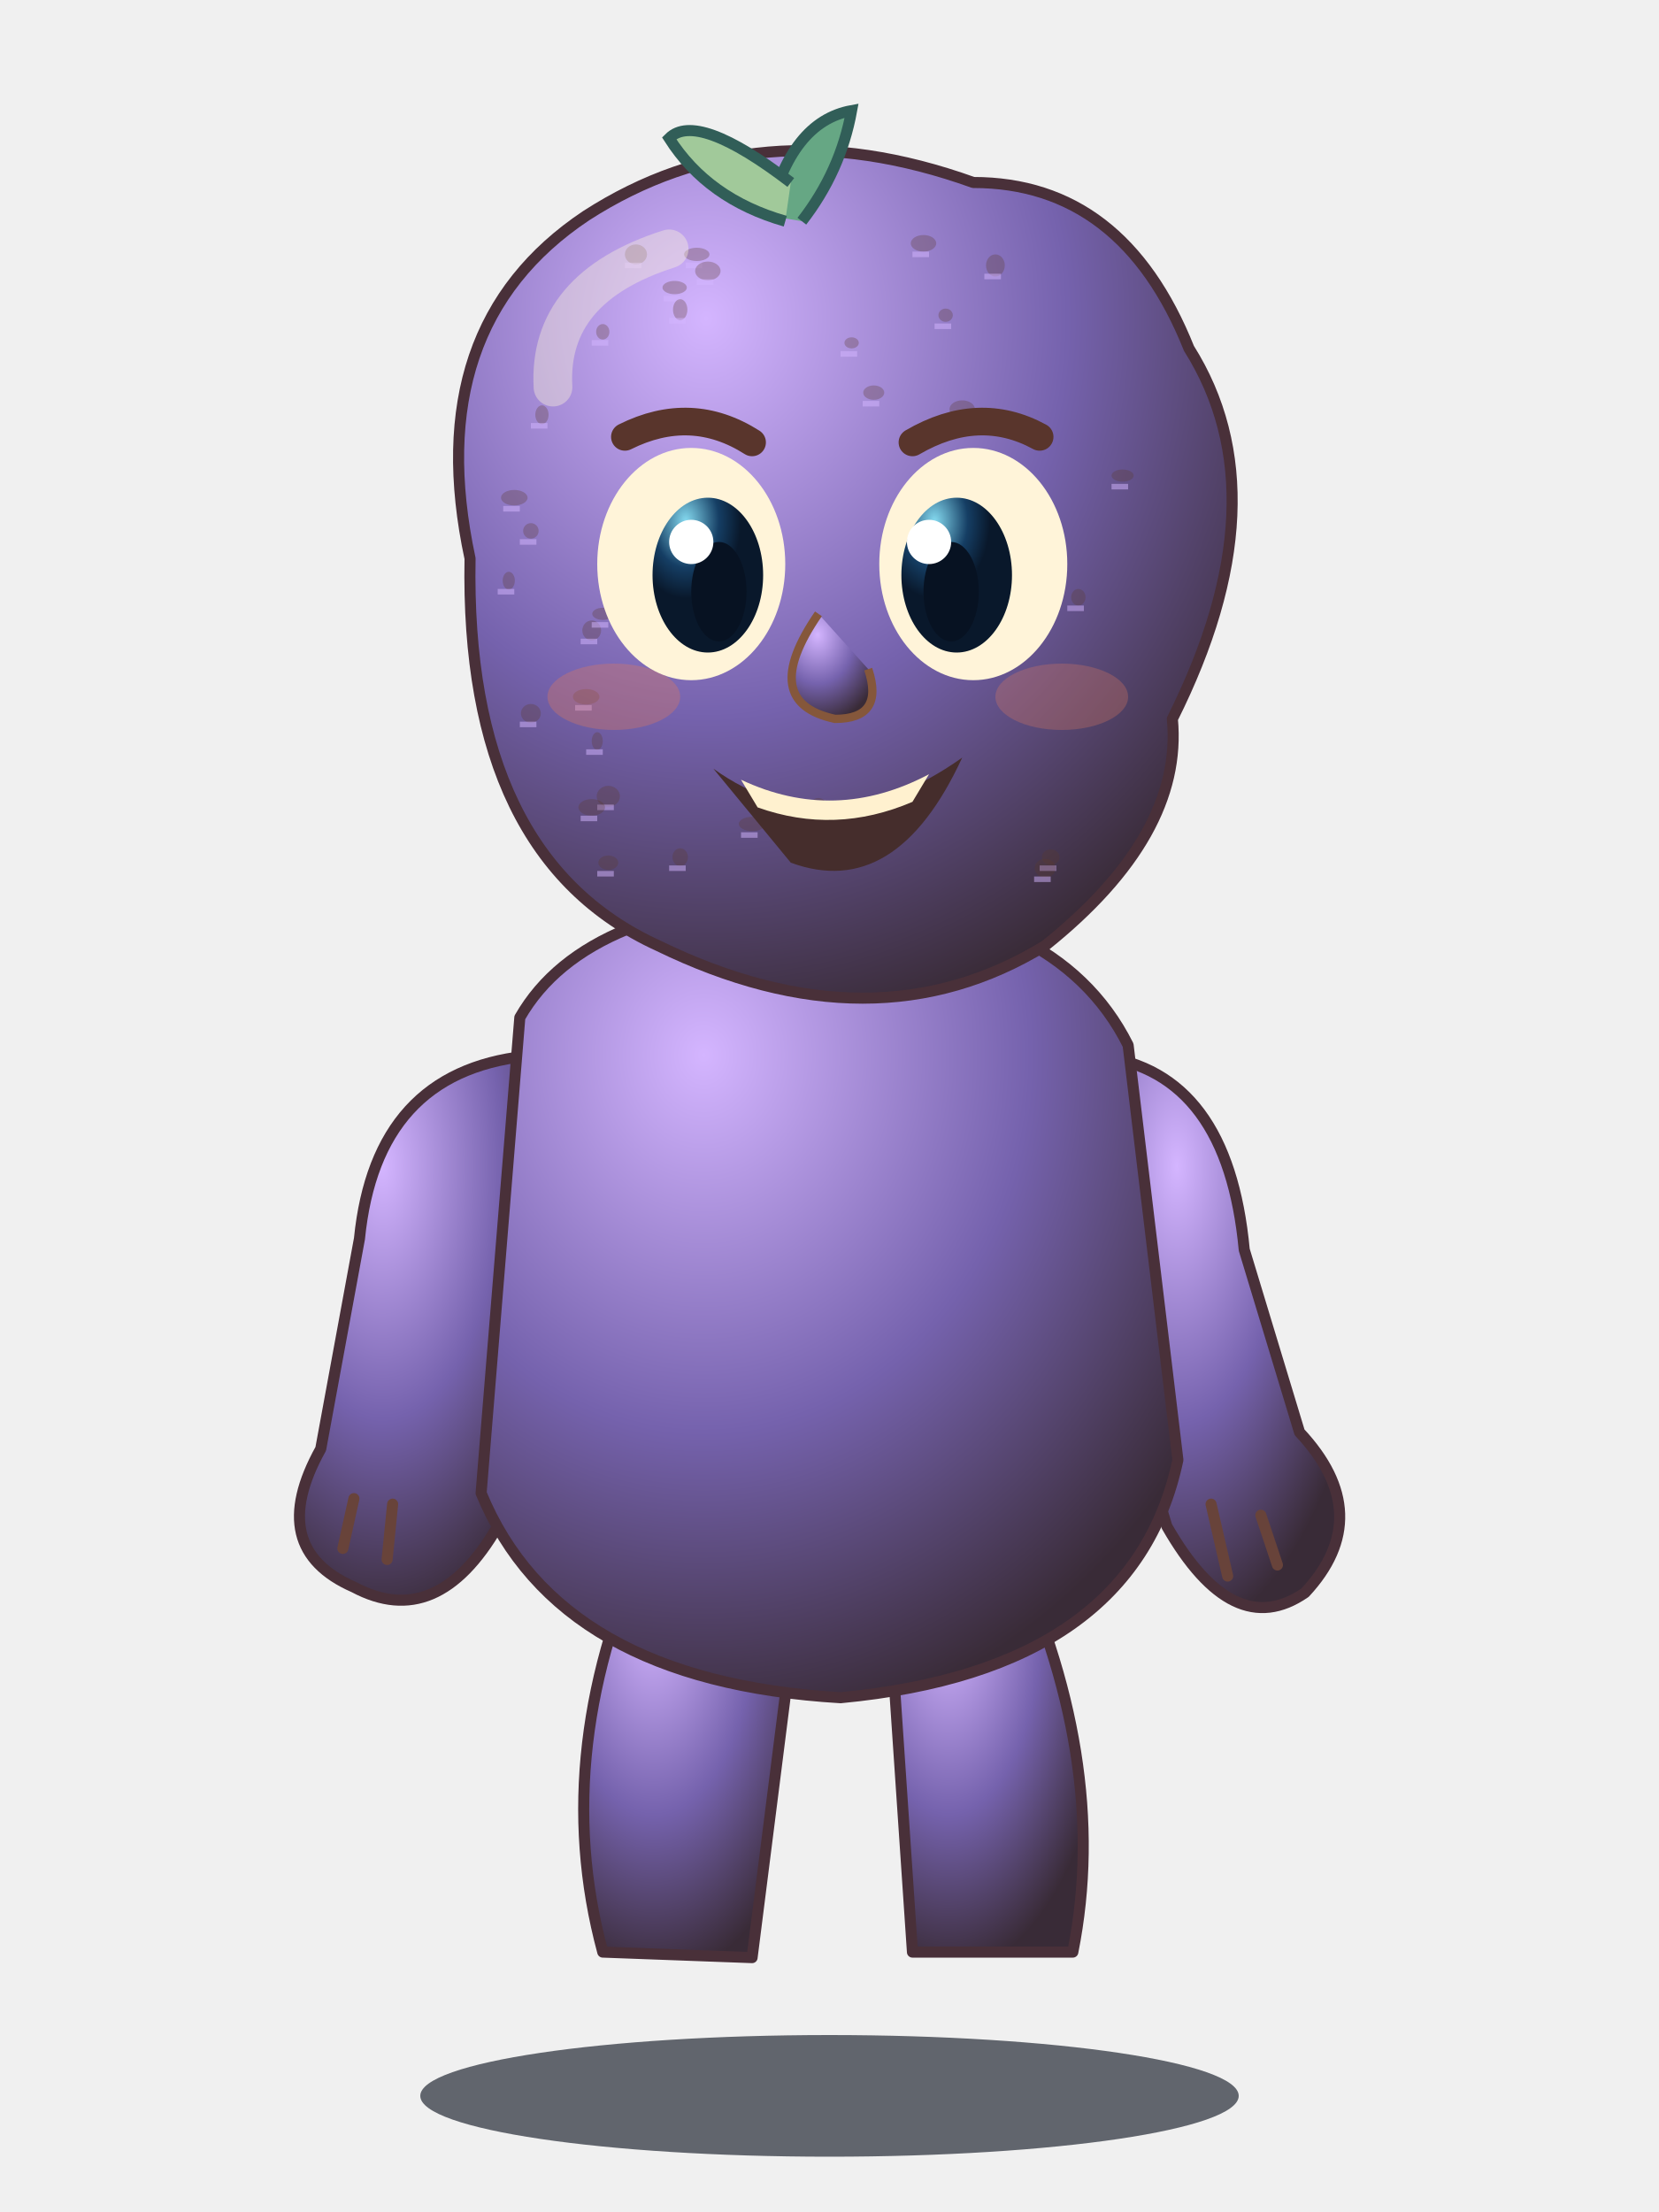
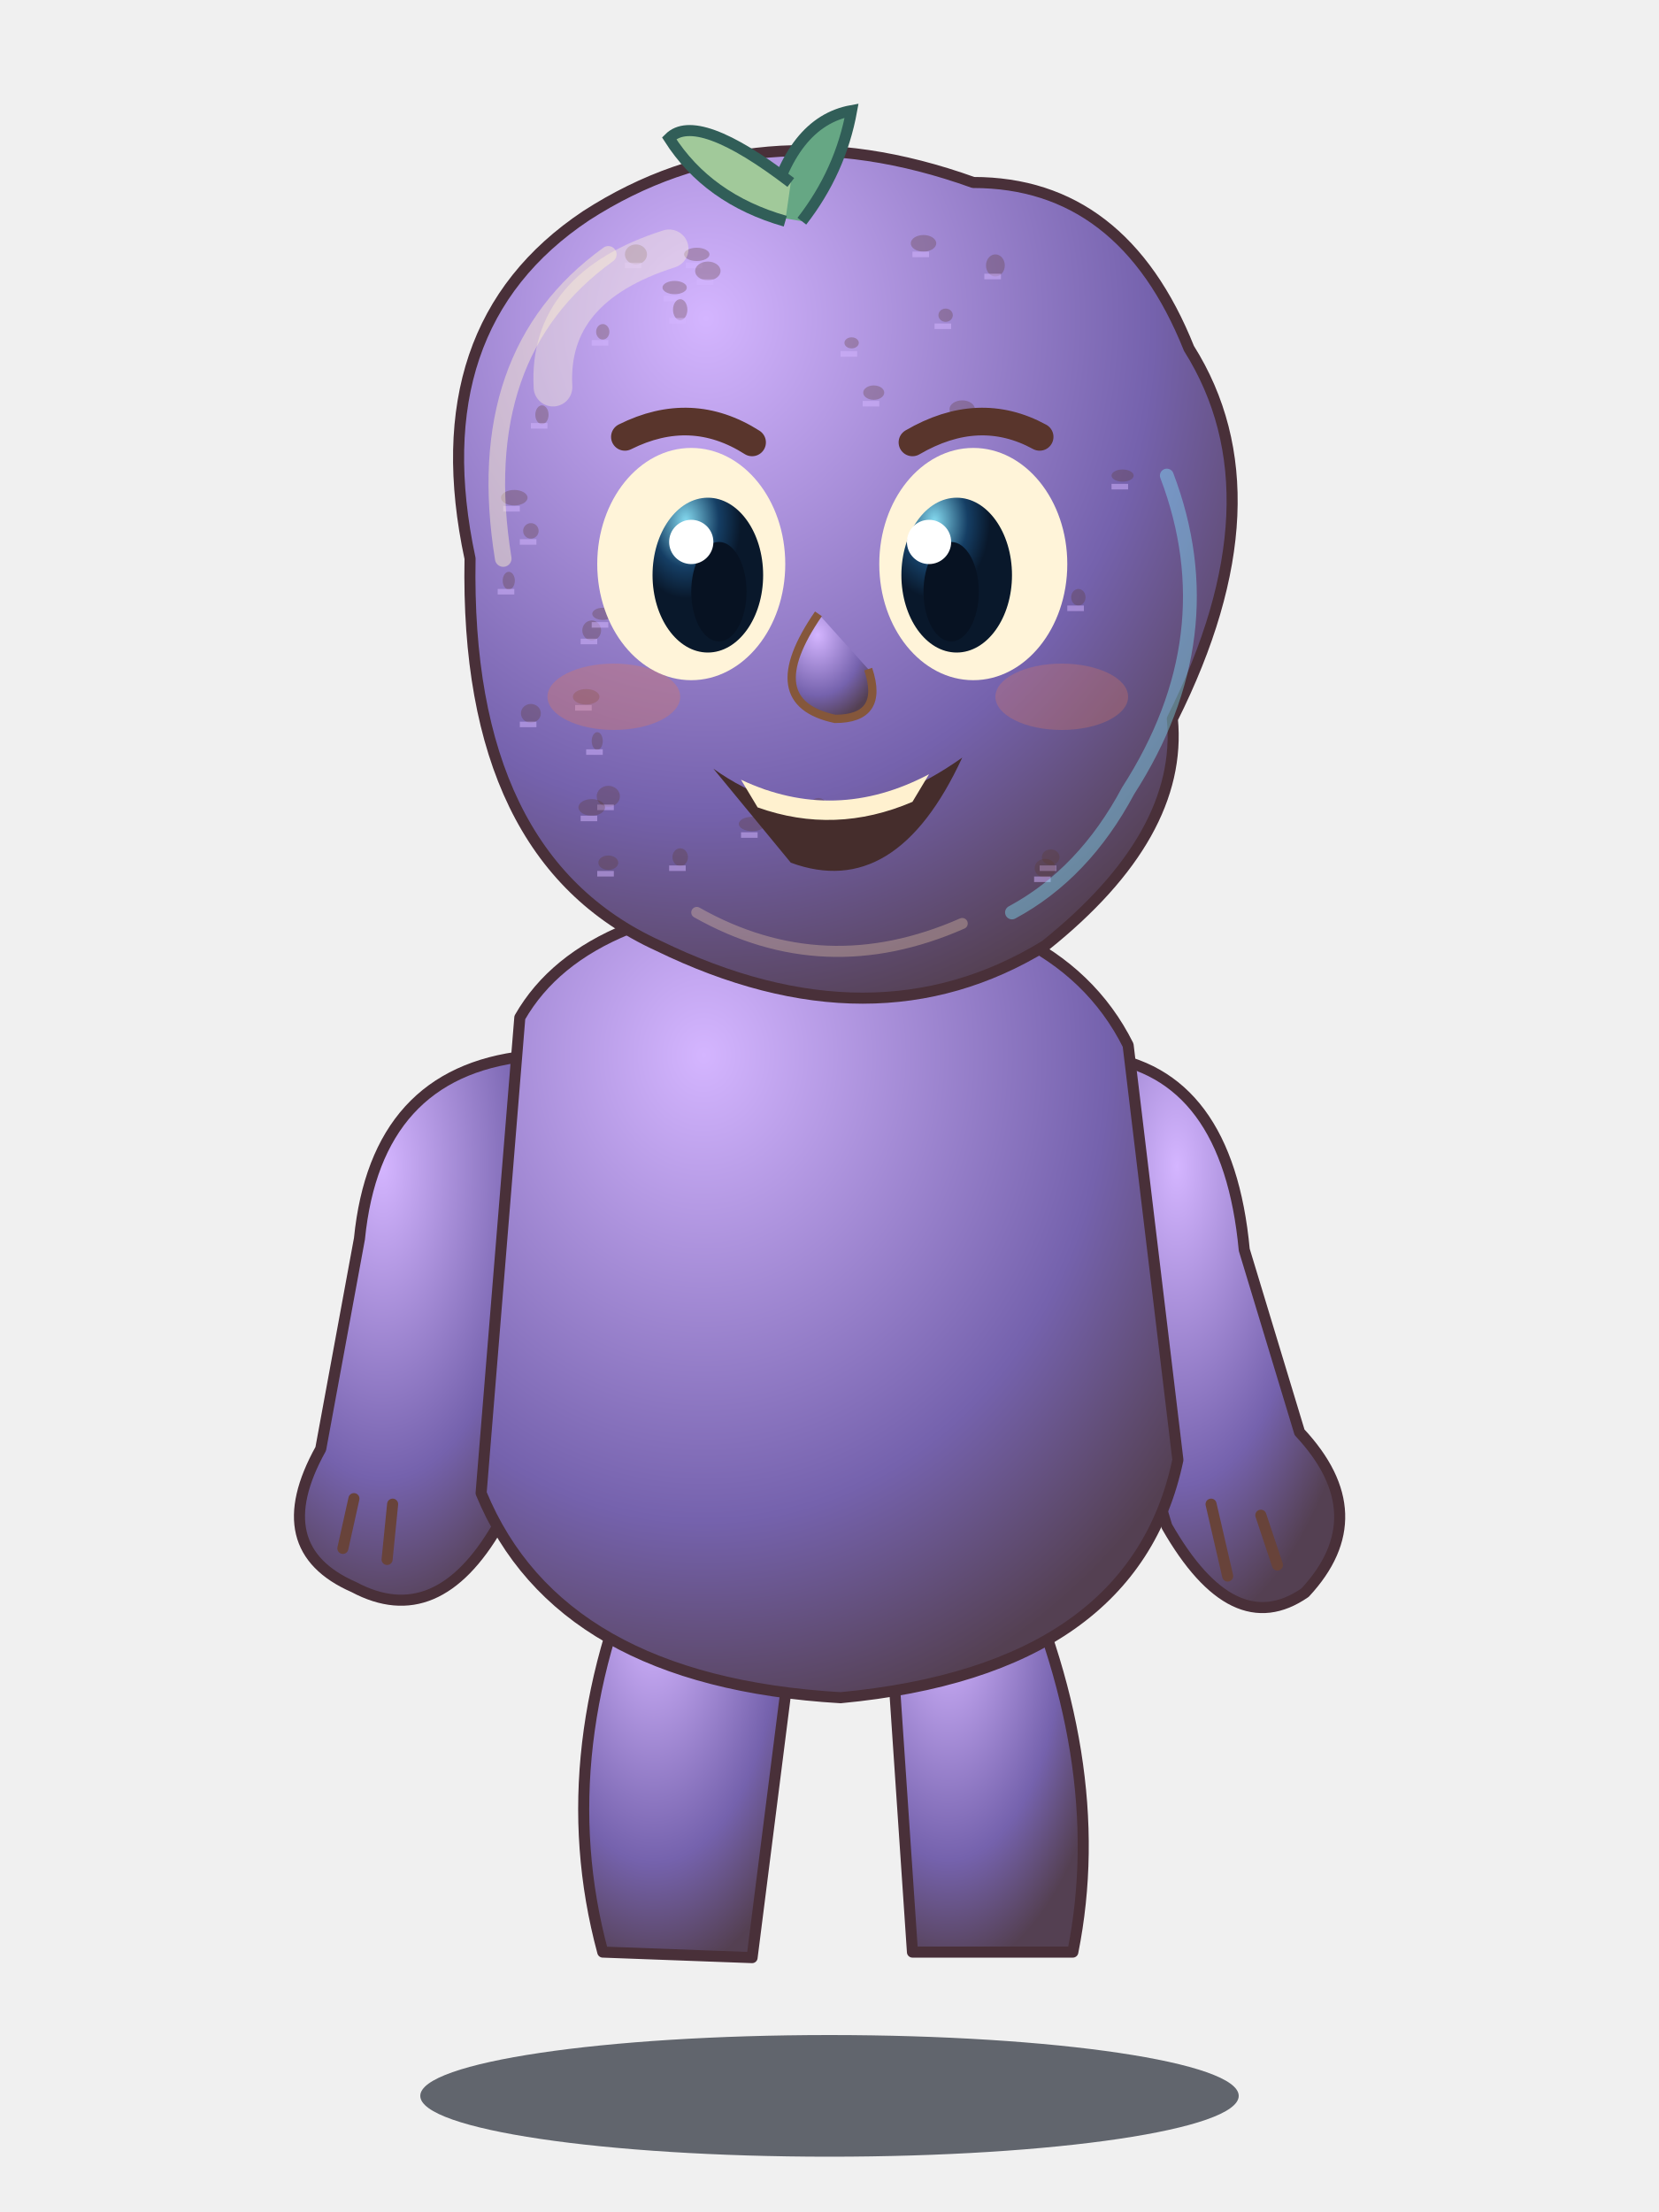
<svg xmlns="http://www.w3.org/2000/svg" viewBox="0 0 300 400">
  <defs>
    <radialGradient id="skin" cx=".32" cy=".2" r=".85">
      <stop stop-color="#d4b5ff" />
-       <stop offset=".55" stop-color="#7562ad" />
-       <stop offset="1" stop-color="#392b37" />
+       <stop offset=".68" stop-color="#7562ad" />
+       <stop offset="1" stop-color="#544052" />
    </radialGradient>
    <linearGradient id="cloth" x2=".8" y2="1">
      <stop stop-color="#3d5b75" />
      <stop offset=".5" stop-color="#253648" />
      <stop offset="1" stop-color="#101b2d" />
    </linearGradient>
    <linearGradient id="metal" x2=".75" y2="1">
      <stop stop-color="#dce6e9" />
      <stop offset=".3" stop-color="#7e98ac" />
      <stop offset=".48" stop-color="#e1e9eb" />
      <stop offset=".55" stop-color="#496477" />
      <stop offset="1" stop-color="#192c40" />
    </linearGradient>
    <linearGradient id="trim" x2="1" y2="1">
      <stop stop-color="#edfcff" />
      <stop offset=".4" stop-color="#bd8bff" />
      <stop offset="1" stop-color="#287c9f" />
    </linearGradient>
    <linearGradient id="leather" x2=".8" y2="1">
      <stop stop-color="#c59269" />
      <stop offset=".5" stop-color="#855339" />
      <stop offset="1" stop-color="#392722" />
    </linearGradient>
    <linearGradient id="hair" x2=".3" y2="1">
      <stop stop-color="#8f5a36" />
      <stop offset=".6" stop-color="#492b25" />
      <stop offset="1" stop-color="#241b22" />
    </linearGradient>
    <radialGradient id="lens" cx=".3" cy=".15">
      <stop stop-color="#84d9ef" />
      <stop offset=".6" stop-color="#153e64" />
      <stop offset="1" stop-color="#09182b" />
    </radialGradient>
  </defs>
  <ellipse cx="150" cy="379" rx="74" ry="11" fill="#020916" opacity=".6" />
  <g stroke="#493039" stroke-width="2" stroke-linejoin="round">
    <path d="M118 276Q99 316 109 353L136 354L145 283Z" fill="url(#skin)" />
    <path d="M160 279L165 353L194 353Q201 318 182 278Z" fill="url(#skin)" />
    <path d="M95 191Q68 194 65 224L58 262Q48 280 64 287Q79 295 90 276L101 235Z" fill="url(#skin)" />
    <path d="M199 191Q222 194 225 226L235 259Q249 274 236 288Q223 297 211 276L199 236Z" fill="url(#skin)" />
    <path d="M94 184Q106 163 148 162Q191 163 204 189L213 264Q205 302 152 307Q101 304 87 270Z" fill="url(#skin)" />
    <path d="M85 101Q76 59 106 39Q137 19 176 33Q203 33 215 63Q232 90 212 130Q214 151 189 171Q158 190 119 171Q84 155 85 101Z" fill="url(#skin)" />
  </g>
  <ellipse cx="153" cy="150" rx="1.3" ry="1.8" fill="#59392d" opacity=".3" />
  <path d="M151 152l3 0" stroke="#d4b5ff" opacity=".5" />
  <ellipse cx="195" cy="108" rx="1.3" ry="1.5" fill="#59392d" opacity=".3" />
  <path d="M193 110l3 0" stroke="#d4b5ff" opacity=".5" />
  <ellipse cx="93" cy="90" rx="2.4" ry="1.4" fill="#59392d" opacity=".3" />
  <path d="M91 92l3 0" stroke="#d4b5ff" opacity=".5" />
  <ellipse cx="110" cy="144" rx="2.1" ry="1.9" fill="#59392d" opacity=".3" />
  <path d="M108 146l3 0" stroke="#d4b5ff" opacity=".5" />
  <ellipse cx="180" cy="48" rx="1.7" ry="2.0" fill="#59392d" opacity=".3" />
  <path d="M178 50l3 0" stroke="#d4b5ff" opacity=".5" />
  <ellipse cx="190" cy="155" rx="1.6" ry="1.4" fill="#59392d" opacity=".3" />
  <path d="M188 157l3 0" stroke="#d4b5ff" opacity=".5" />
  <ellipse cx="106" cy="126" rx="2.4" ry="1.4" fill="#59392d" opacity=".3" />
  <path d="M104 128l3 0" stroke="#d4b5ff" opacity=".5" />
  <ellipse cx="107" cy="146" rx="2.4" ry="1.5" fill="#59392d" opacity=".3" />
  <path d="M105 148l3 0" stroke="#d4b5ff" opacity=".5" />
  <ellipse cx="154" cy="62" rx="1.3" ry="1.0" fill="#59392d" opacity=".3" />
  <path d="M152 64l3 0" stroke="#d4b5ff" opacity=".5" />
  <ellipse cx="122" cy="52" rx="2.2" ry="1.2" fill="#59392d" opacity=".3" />
  <path d="M120 54l3 0" stroke="#d4b5ff" opacity=".5" />
  <ellipse cx="189" cy="157" rx="1.9" ry="1.7" fill="#59392d" opacity=".3" />
  <path d="M187 159l3 0" stroke="#d4b5ff" opacity=".5" />
  <ellipse cx="107" cy="114" rx="1.7" ry="1.8" fill="#59392d" opacity=".3" />
  <path d="M105 116l3 0" stroke="#d4b5ff" opacity=".5" />
  <ellipse cx="110" cy="156" rx="1.8" ry="1.3" fill="#59392d" opacity=".3" />
  <path d="M108 158l3 0" stroke="#d4b5ff" opacity=".5" />
  <ellipse cx="126" cy="46" rx="2.3" ry="1.2" fill="#59392d" opacity=".3" />
  <path d="M124 48l3 0" stroke="#d4b5ff" opacity=".5" />
  <ellipse cx="92" cy="105" rx="1.1" ry="1.6" fill="#59392d" opacity=".3" />
  <path d="M90 107l3 0" stroke="#d4b5ff" opacity=".5" />
  <ellipse cx="158" cy="71" rx="1.9" ry="1.3" fill="#59392d" opacity=".3" />
  <path d="M156 73l3 0" stroke="#d4b5ff" opacity=".5" />
  <ellipse cx="171" cy="57" rx="1.3" ry="1.2" fill="#59392d" opacity=".3" />
  <path d="M169 59l3 0" stroke="#d4b5ff" opacity=".5" />
  <ellipse cx="136" cy="149" rx="2.4" ry="1.3" fill="#59392d" opacity=".3" />
  <path d="M134 151l3 0" stroke="#d4b5ff" opacity=".5" />
  <ellipse cx="123" cy="56" rx="1.3" ry="1.9" fill="#59392d" opacity=".3" />
  <path d="M121 58l3 0" stroke="#d4b5ff" opacity=".5" />
  <ellipse cx="96" cy="129" rx="1.8" ry="1.7" fill="#59392d" opacity=".3" />
  <path d="M94 131l3 0" stroke="#d4b5ff" opacity=".5" />
  <ellipse cx="167" cy="44" rx="2.3" ry="1.5" fill="#59392d" opacity=".3" />
  <path d="M165 46l3 0" stroke="#d4b5ff" opacity=".5" />
  <ellipse cx="123" cy="155" rx="1.4" ry="1.6" fill="#59392d" opacity=".3" />
  <path d="M121 157l3 0" stroke="#d4b5ff" opacity=".5" />
  <ellipse cx="148" cy="146" rx="1.6" ry="1.7" fill="#59392d" opacity=".3" />
  <path d="M146 148l3 0" stroke="#d4b5ff" opacity=".5" />
  <ellipse cx="128" cy="49" rx="2.3" ry="1.7" fill="#59392d" opacity=".3" />
  <path d="M126 51l3 0" stroke="#d4b5ff" opacity=".5" />
  <ellipse cx="96" cy="96" rx="1.4" ry="1.4" fill="#59392d" opacity=".3" />
  <path d="M94 98l3 0" stroke="#d4b5ff" opacity=".5" />
  <ellipse cx="203" cy="86" rx="2.0" ry="1.1" fill="#59392d" opacity=".3" />
  <path d="M201 88l3 0" stroke="#d4b5ff" opacity=".5" />
  <ellipse cx="98" cy="75" rx="1.2" ry="1.7" fill="#59392d" opacity=".3" />
  <path d="M96 77l3 0" stroke="#d4b5ff" opacity=".5" />
  <ellipse cx="138" cy="144" rx="1.2" ry="1.4" fill="#59392d" opacity=".3" />
  <path d="M136 146l3 0" stroke="#d4b5ff" opacity=".5" />
  <ellipse cx="190" cy="97" rx="1.7" ry="1.9" fill="#59392d" opacity=".3" />
  <path d="M188 99l3 0" stroke="#d4b5ff" opacity=".5" />
  <ellipse cx="109" cy="111" rx="1.9" ry="1.1" fill="#59392d" opacity=".3" />
  <path d="M107 113l3 0" stroke="#d4b5ff" opacity=".5" />
  <ellipse cx="108" cy="134" rx="1.0" ry="1.6" fill="#59392d" opacity=".3" />
  <path d="M106 136l3 0" stroke="#d4b5ff" opacity=".5" />
  <ellipse cx="174" cy="74" rx="2.3" ry="1.6" fill="#59392d" opacity=".3" />
  <path d="M172 76l3 0" stroke="#d4b5ff" opacity=".5" />
  <ellipse cx="109" cy="60" rx="1.2" ry="1.4" fill="#59392d" opacity=".3" />
  <path d="M107 62l3 0" stroke="#d4b5ff" opacity=".5" />
  <ellipse cx="115" cy="46" rx="2.0" ry="1.8" fill="#59392d" opacity=".3" />
  <path d="M113 48l3 0" stroke="#d4b5ff" opacity=".5" />
  <path d="M100 70Q99 52 121 45" stroke="#fff6d9" opacity=".38" stroke-width="7" stroke-linecap="round" fill="none" />
+   <path d="M91 101Q85 64 110 46" fill="none" stroke="#fff4ce" stroke-width="3" stroke-linecap="round" opacity=".45" />
+   <path d="M211 86Q222 115 204 143Q196 158 183 165" fill="none" stroke="#82ecff" stroke-width="2.5" stroke-linecap="round" opacity=".4" />
+   <path d="M126 165Q149 178 174 167" fill="none" stroke="#ffdfb1" stroke-width="2" stroke-linecap="round" opacity=".3" />
  <ellipse cx="111" cy="126" rx="12" ry="6" fill="#dc785e" opacity=".35" />
  <ellipse cx="192" cy="126" rx="12" ry="6" fill="#dc785e" opacity=".3" />
  <path d="M113 79Q125 73 136 80M165 80Q177 73 188 79" fill="none" stroke="#59352c" stroke-width="5" stroke-linecap="round" />
  <g>
    <ellipse cx="125" cy="102" rx="17" ry="21" fill="#fff4d9" />
    <ellipse cx="176" cy="102" rx="17" ry="21" fill="#fff4d9" />
    <ellipse cx="128" cy="104" rx="10" ry="14" fill="url(#lens)" />
    <ellipse cx="173" cy="104" rx="10" ry="14" fill="url(#lens)" />
    <ellipse cx="130" cy="107" rx="5" ry="9" fill="#071222" />
    <ellipse cx="172" cy="107" rx="5" ry="9" fill="#071222" />
    <circle cx="125" cy="98" r="4" fill="white" />
    <circle cx="168" cy="98" r="4" fill="white" />
  </g>
  <path d="M148 111Q137 127 151 130Q160 130 157 121" fill="url(#skin)" stroke="#85573b" stroke-width="1.5" />
  <path d="M129 139Q150 154 174 137Q162 163 143 156Z" fill="#452d2c" />
  <path d="M134 141Q151 149 168 140L165 145Q151 151 137 146Z" fill="#fff1cf" />
  <path d="M64 271l-2 9m9-8-1 10m158-8 3 9m-12-11 3 13" stroke="#68433a" stroke-width="2" stroke-linecap="round" />
  <path d="M139 39Q143 22 154 20Q152 31 145 40" fill="#66a784" stroke="#315e58" stroke-width="2" />
  <path d="M143 33Q126 20 121 25Q128 36 142 40" fill="#a1c99a" stroke="#315e58" stroke-width="2" />
</svg>
